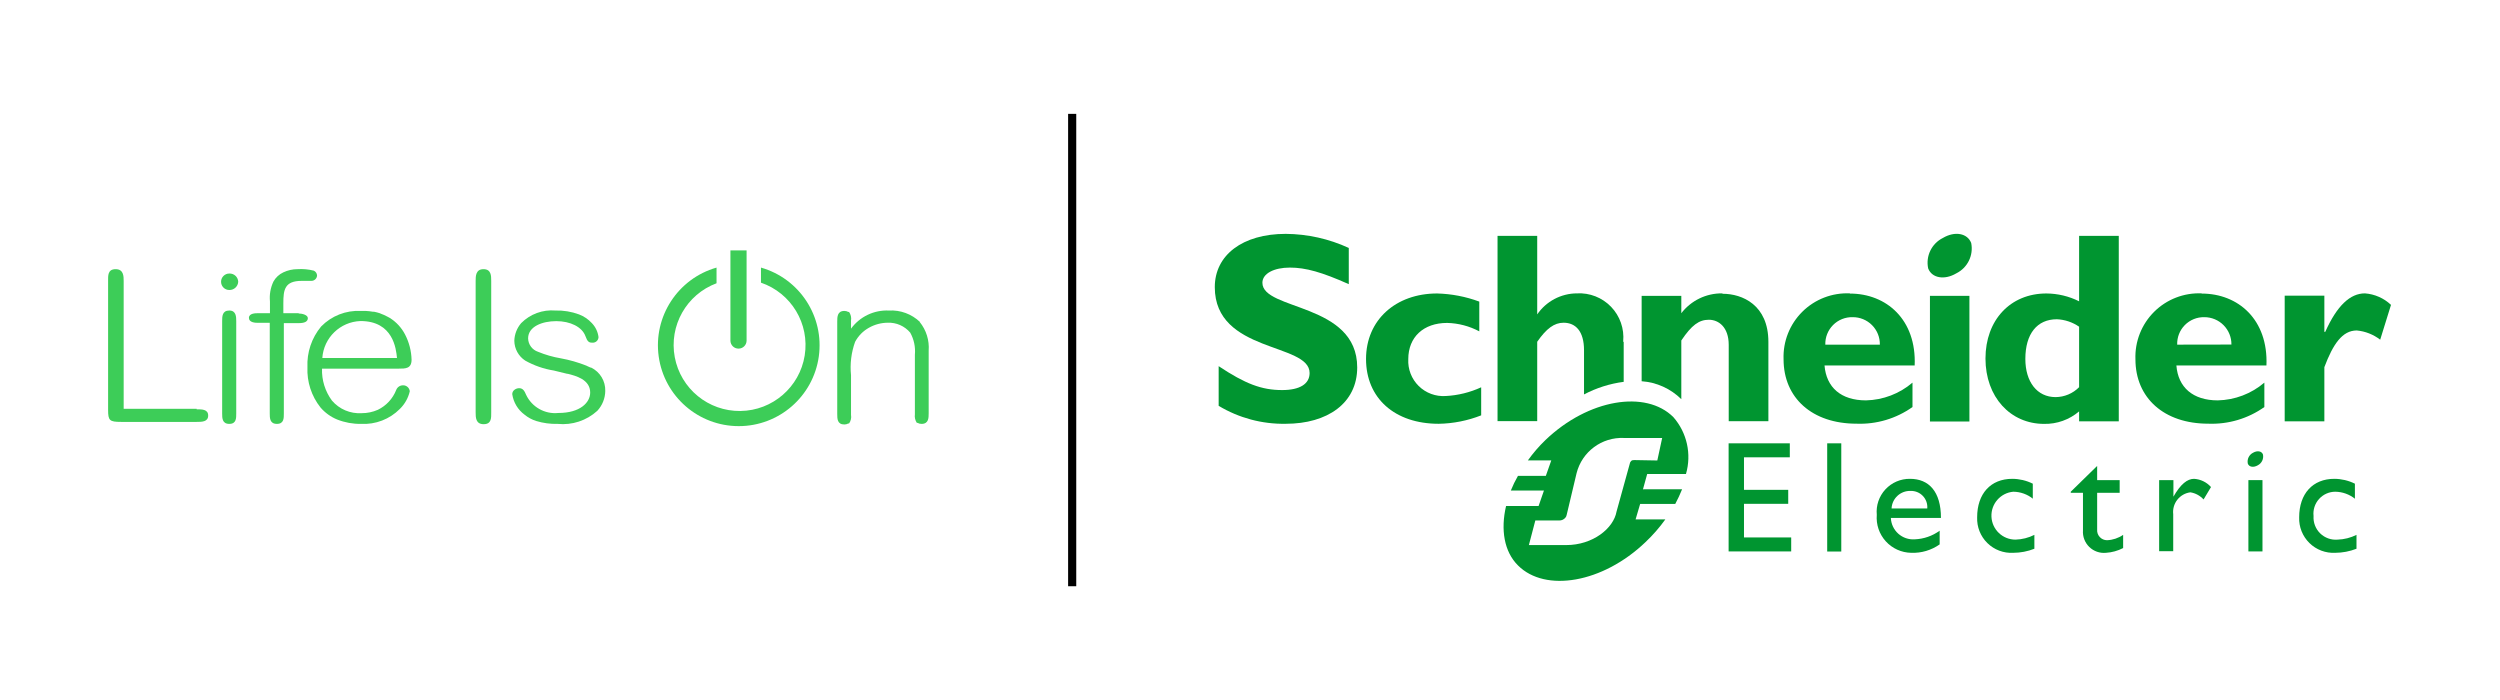
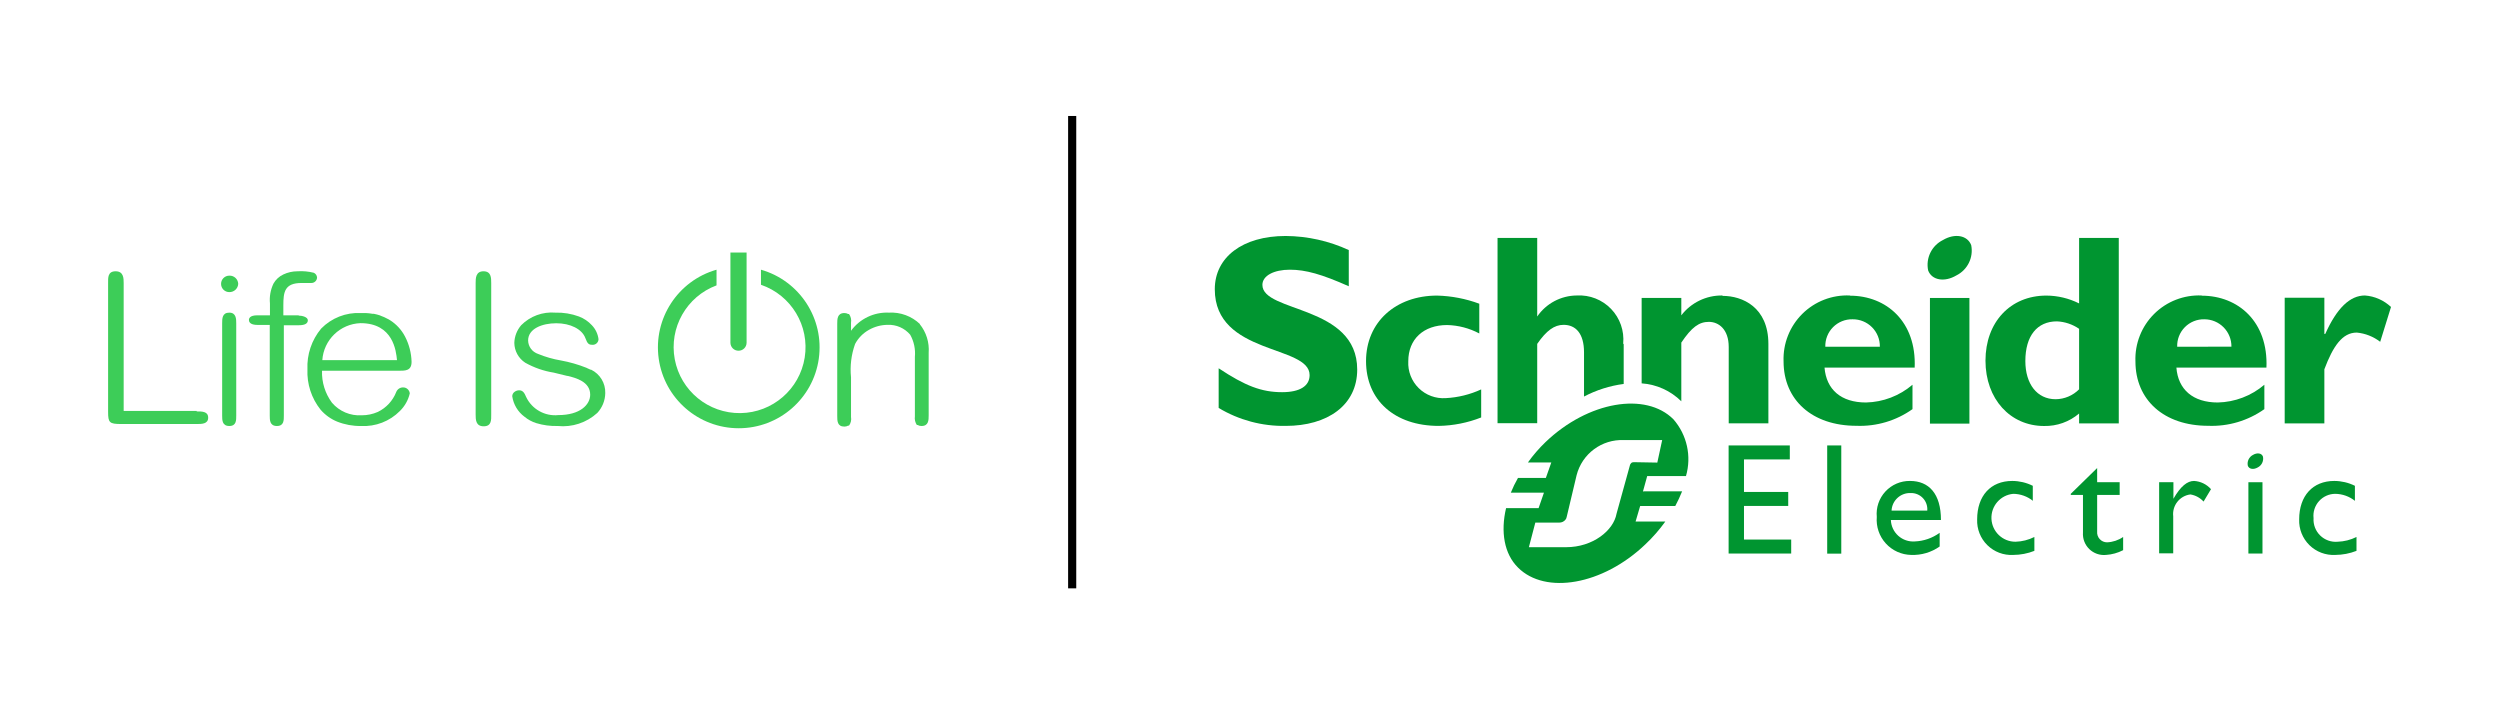
- <svg xmlns="http://www.w3.org/2000/svg" id="Calque_1" data-name="Calque 1" viewBox="0 0 252.08 69.42" width="250" height="70" role="img">
+ <svg xmlns="http://www.w3.org/2000/svg" id="Calque_1" data-name="Calque 1" viewBox="0 0 252.08 69.42" width="213" height="60" role="img">
  <path fill="#3DCD58" class="cls-1" d="M19.83,40.64H12.47V27.75c0-.47,0-1.19-.81-1.19s-.76.66-.76,1.19v13c0,1.07.14,1.21,1.31,1.21h7.62c.52,0,1.16,0,1.16-.64s-.64-.63-1.16-.63" />
  <path fill="#3DCD58" class="cls-1" d="M23.12,30.73c-.72,0-.72.6-.72,1.08V41.1c0,.47,0,1.06.72,1.06s.7-.59.7-1.06V31.81c0-.43,0-1.08-.7-1.08" />
  <path fill="#3DCD58" class="cls-1" d="M23.12,27a.83.83,0,1,0,0,1.66.88.88,0,0,0,.9-.83.86.86,0,0,0-.9-.83" />
  <path fill="#3DCD58" class="cls-1" d="M30.09,31H28.57V30c0-1.36.13-2.26,1.84-2.26l.45,0,.53,0a.57.57,0,0,0,.58-.55.56.56,0,0,0-.33-.48A5.23,5.23,0,0,0,30,26.56a3.32,3.32,0,0,0-1.43.32,2.21,2.21,0,0,0-1,.93,3.81,3.81,0,0,0-.35,2V31H26c-.22,0-.9,0-.9.47s.63.5.9.5h1.2V41.1c0,.47,0,1.06.72,1.06s.7-.59.7-1.06V32h1.52c.59,0,.9-.17.9-.5s-.59-.47-.9-.47m-1.32-2.47,0,0,0,0" />
  <path fill="#3DCD58" class="cls-1" d="M41.5,35.69a5.86,5.86,0,0,0-.66-2.55,4.31,4.31,0,0,0-1.53-1.66,2.39,2.39,0,0,0-.22-.12l-.16-.08a3.48,3.48,0,0,0-.48-.21L38.29,31a4.91,4.91,0,0,0-.58-.15l-.12,0a5.47,5.47,0,0,0-.72-.08H36.8l-.42,0a5.22,5.22,0,0,0-4,1.57A6,6,0,0,0,31,36.45a6.1,6.1,0,0,0,1.32,4.06A4.42,4.42,0,0,0,34,41.72a6.26,6.26,0,0,0,2.4.44,5.12,5.12,0,0,0,3.92-1.51,3.63,3.63,0,0,0,1-1.78.67.67,0,0,0-.7-.6.73.73,0,0,0-.67.47,3.74,3.74,0,0,1-1.85,2,4,4,0,0,1-1.63.34,3.64,3.64,0,0,1-3-1.27,5.13,5.13,0,0,1-1-3.22h7.72c.71,0,1.31,0,1.31-.91m-9-.16a4,4,0,0,1,3.85-3.73c3.3,0,3.59,2.8,3.68,3.73Z" />
  <path fill="#3DCD58" class="cls-1" d="M48.75,26.56c-.79,0-.79.72-.79,1.19V41c0,.5,0,1.19.81,1.19s.76-.66.76-1.19V27.75c0-.53,0-1.19-.78-1.19" />
  <path fill="#3DCD58" class="cls-1" d="M74.48,34.57a.81.81,0,0,0,.8-.8v-9.1H73.65v9.1a.81.81,0,0,0,.83.8" />
  <path fill="#3DCD58" class="cls-1" d="M59.54,36.48l-.31-.14-.1-.05a13.57,13.57,0,0,0-2.58-.74,10.74,10.74,0,0,1-2.3-.66,1.46,1.46,0,0,1-1-1.35c0-1.2,1.43-1.74,2.84-1.74s2.6.58,2.94,1.51c.2.57.37.66.67.66a.58.58,0,0,0,.65-.56A2.47,2.47,0,0,0,59.68,32a3.4,3.4,0,0,0-1.3-.88A6.35,6.35,0,0,0,56,30.73,4.34,4.34,0,0,0,52.55,32a2.86,2.86,0,0,0-.69,1.78,2.42,2.42,0,0,0,1.1,2,8.68,8.68,0,0,0,2.88,1l1.35.33h.06c.79.2,2.26.57,2.26,1.89,0,1-1,2.06-3.21,2.06a3.23,3.23,0,0,1-3.25-1.83l0,0c-.15-.35-.3-.67-.7-.67a.78.78,0,0,0-.47.16.55.55,0,0,0-.23.44,3.13,3.13,0,0,0,1.24,2.07,3.55,3.55,0,0,0,1.18.64,6.76,6.76,0,0,0,2.16.29,5.16,5.16,0,0,0,4-1.32,3,3,0,0,0,.8-2,2.54,2.54,0,0,0-1.43-2.36" />
  <path fill="#3DCD58" class="cls-1" d="M92.77,31.89a4.19,4.19,0,0,0-3.15-1.16,4.47,4.47,0,0,0-3.81,1.83v-.81a1.18,1.18,0,0,0-.2-.88.2.2,0,0,0-.08,0l0,0a.78.78,0,0,0-.39-.1c-.72,0-.72.62-.72,1.08v9.29c0,.5,0,1.08.72,1.08a.78.78,0,0,0,.39-.1l0,0s.06,0,.08,0a1.14,1.14,0,0,0,.2-.87v-4a7.67,7.67,0,0,1,.41-3.36,3.51,3.51,0,0,1,1.39-1.42,3.88,3.88,0,0,1,1.89-.51,2.82,2.82,0,0,1,2.28,1,3.86,3.86,0,0,1,.47,2.23v6a1.24,1.24,0,0,0,.2.87s.06,0,.08,0l0,0a.72.72,0,0,0,.39.1c.72,0,.72-.6.72-1.08v-6.3a4.1,4.1,0,0,0-.9-2.89" />
  <path fill="#3DCD58" class="cls-1" d="M76.73,26.36v1.56a6.65,6.65,0,1,1-4.48.06V26.4a8.15,8.15,0,1,0,4.48,0" />
  <path fill="#009530" class="cls-2" d="M136,28.07c-2.72-1.21-4.34-1.67-5.94-1.67s-2.77.6-2.77,1.53c0,2.82,9.56,2,9.56,8.54,0,3.6-3,5.68-7.21,5.68a12.68,12.68,0,0,1-6.76-1.81v-4c2.68,1.78,4.33,2.41,6.4,2.41,1.8,0,2.77-.63,2.77-1.72,0-3.07-9.56-2-9.56-8.66,0-3.23,2.8-5.37,7.15-5.37A15.43,15.43,0,0,1,136,24.42v3.65" />
  <path fill="#009530" class="cls-2" d="M149.35,41.3a12.25,12.25,0,0,1-4.28.85c-4.45,0-7.33-2.59-7.33-6.53s3-6.61,7.17-6.61a13.22,13.22,0,0,1,4.25.82v3a7.29,7.29,0,0,0-3.24-.85c-2.39,0-3.92,1.43-3.92,3.65a3.54,3.54,0,0,0,3.78,3.72,9.71,9.71,0,0,0,3.57-.88V41.3" />
  <path fill="#009530" class="cls-2" d="M186.53,29a6.41,6.41,0,0,0-6.69,6.64c0,3.91,2.89,6.5,7.35,6.5a9.13,9.13,0,0,0,5.65-1.68V38a7.48,7.48,0,0,1-4.69,1.79c-2.51,0-4-1.3-4.18-3.52h9.09c.19-4.63-2.85-7.25-6.53-7.25m-2.48,5.15a2.69,2.69,0,0,1,2.75-2.77,2.72,2.72,0,0,1,2.75,2.77Z" />
  <rect fill="#009530" class="cls-2" x="194.6" y="29.25" width="3.98" height="12.67" />
  <path fill="#009530" class="cls-2" d="M209.64,23.2v6.6a7.45,7.45,0,0,0-3.3-.79c-3.63,0-6.14,2.68-6.14,6.56s2.51,6.59,5.91,6.59a5.27,5.27,0,0,0,3.53-1.26v1h4V23.2h-4m0,15.26a3.37,3.37,0,0,1-2.37,1c-1.87,0-3.05-1.54-3.05-3.85,0-2.53,1.18-4,3.18-4a4.28,4.28,0,0,1,2.24.75Z" />
  <path fill="#009530" class="cls-2" d="M222,29a6.41,6.41,0,0,0-6.68,6.64c0,3.91,2.89,6.5,7.34,6.5a9.16,9.16,0,0,0,5.66-1.68V38a7.49,7.49,0,0,1-4.7,1.79c-2.49,0-4-1.3-4.17-3.52h9.08c.19-4.63-2.85-7.25-6.53-7.25m-2.47,5.15a2.68,2.68,0,0,1,2.74-2.77A2.73,2.73,0,0,1,225,34.16Z" />
  <path fill="#009530" class="cls-2" d="M234.46,32.88h0c1.18-2.64,2.51-3.88,4-3.88a4.29,4.29,0,0,1,2.63,1.16l-1.09,3.51a4.59,4.59,0,0,0-2.36-.93c-1.46,0-2.39,1.37-3.27,3.7V41.9h-4V29.23h4v3.65" />
  <path fill="#009530" class="cls-2" d="M198.76,23.92a2.8,2.8,0,0,1-1.5,3.06c-1.2.71-2.47.48-2.84-.5a2.79,2.79,0,0,1,1.49-3.07c1.2-.71,2.47-.48,2.85.51" />
  <path fill="#009530" class="cls-2" d="M163.67,33.85A4.44,4.44,0,0,0,159,29a4.88,4.88,0,0,0-4,2.12H155V23.2h-4V41.88h4v-8c.93-1.34,1.72-1.92,2.66-1.92,1.23,0,2.06.88,2.06,2.77v4.46a11.9,11.9,0,0,1,4-1.27v-4" />
  <path fill="#009530" class="cls-2" d="M173.66,29a5.13,5.13,0,0,0-4.13,2V29.25h-4v8.61a6.3,6.3,0,0,1,4,1.81V33.75c1.05-1.56,1.79-2.09,2.78-2.09s2,.75,2,2.53v7.7h4v-8c0-3.73-2.64-4.85-4.61-4.85" />
  <polygon fill="#009530" class="cls-2" points="180.47 45.53 175.85 45.53 175.85 48.81 180.31 48.81 180.31 50.22 175.85 50.22 175.85 53.61 180.61 53.61 180.61 55.02 174.3 55.02 174.3 44.12 180.47 44.12 180.47 45.53" />
  <rect fill="#009530" class="cls-2" x="184.24" y="44.12" width="1.42" height="10.91" />
  <path fill="#009530" class="cls-2" d="M190.71,51.64h5c0-2.66-1.22-3.94-3.12-3.94a3.32,3.32,0,0,0-3.35,3.63,3.54,3.54,0,0,0,3.47,3.83,4.67,4.67,0,0,0,2.87-.85V52.93a4.56,4.56,0,0,1-2.51.87,2.25,2.25,0,0,1-2.41-2.16m2-2.72a1.63,1.63,0,0,1,1.67,1.77h-3.6a1.86,1.86,0,0,1,1.93-1.77" />
  <path fill="#009530" class="cls-2" d="M205,49.72a3.22,3.22,0,0,0-2-.72,2.42,2.42,0,0,0,.23,4.83,4.51,4.51,0,0,0,1.9-.48v1.4a5.84,5.84,0,0,1-2.13.41,3.45,3.45,0,0,1-3.64-3.58c0-2.38,1.36-3.88,3.54-3.88a4.68,4.68,0,0,1,2.07.49v1.53" />
  <path fill="#009530" class="cls-2" d="M211.46,47.83h2.27v1.28h-2.27V52.8a1,1,0,0,0,1,1.09,3.08,3.08,0,0,0,1.62-.54v1.33a4.34,4.34,0,0,1-1.73.48,2.12,2.12,0,0,1-2.32-2.26V49.11H208.8V49l2.66-2.6v1.48" />
  <path fill="#009530" class="cls-2" d="M219.15,47.83V49.5h0c.73-1.28,1.41-1.8,2.08-1.8a2.48,2.48,0,0,1,1.71.83l-.75,1.25a2.29,2.29,0,0,0-1.33-.72,2,2,0,0,0-1.73,2.21V55h-1.42V47.83h1.42" />
  <path fill="#009530" class="cls-2" d="M237.47,49.72a3.26,3.26,0,0,0-2-.72,2.21,2.21,0,0,0-2.19,2.45,2.24,2.24,0,0,0,2.43,2.38,4.59,4.59,0,0,0,1.9-.48v1.4a6,6,0,0,1-2.14.41,3.46,3.46,0,0,1-3.64-3.58c0-2.38,1.37-3.88,3.54-3.88a4.72,4.72,0,0,1,2.08.49v1.53" />
  <rect fill="#009530" class="cls-2" x="226.71" y="47.83" width="1.42" height="7.19" />
  <path fill="#009530" class="cls-2" d="M228.18,45.25a1,1,0,0,1-.53,1.09c-.43.25-.88.17-1-.18a1,1,0,0,1,.53-1.09c.43-.25.88-.17,1,.18" />
  <path fill="#009530" class="cls-2" d="M165.66,48.77l.43-1.56H170a6.11,6.11,0,0,0-1.27-5.73c-2.77-2.77-8.58-1.83-12.9,2.31a14.68,14.68,0,0,0-1.77,2.05h2.36l-.55,1.56h-2.81a11.84,11.84,0,0,0-.72,1.48h3.34l-.54,1.56h-3.28c-.56,2.38-.2,4.61,1.21,6,2.74,2.74,8.53,1.78,12.85-2.36a15.9,15.9,0,0,0,2-2.29h-3l.46-1.56h3.54a15,15,0,0,0,.69-1.48h-3.87m-.87-2.94c-.25,0-.35,0-.45.16a.34.34,0,0,0-.08.18L163,51c-.3,1.69-2.38,3.38-5.08,3.38h-3.76l.65-2.48h2.42a.78.78,0,0,0,.6-.27.56.56,0,0,0,.14-.29l1-4.21a4.71,4.71,0,0,1,4.78-3.55h3.85l-.49,2.27Z" />
  <rect class="cls-3" x="107.7" y="10.9" width="0.82" height="47.63" />
</svg>
